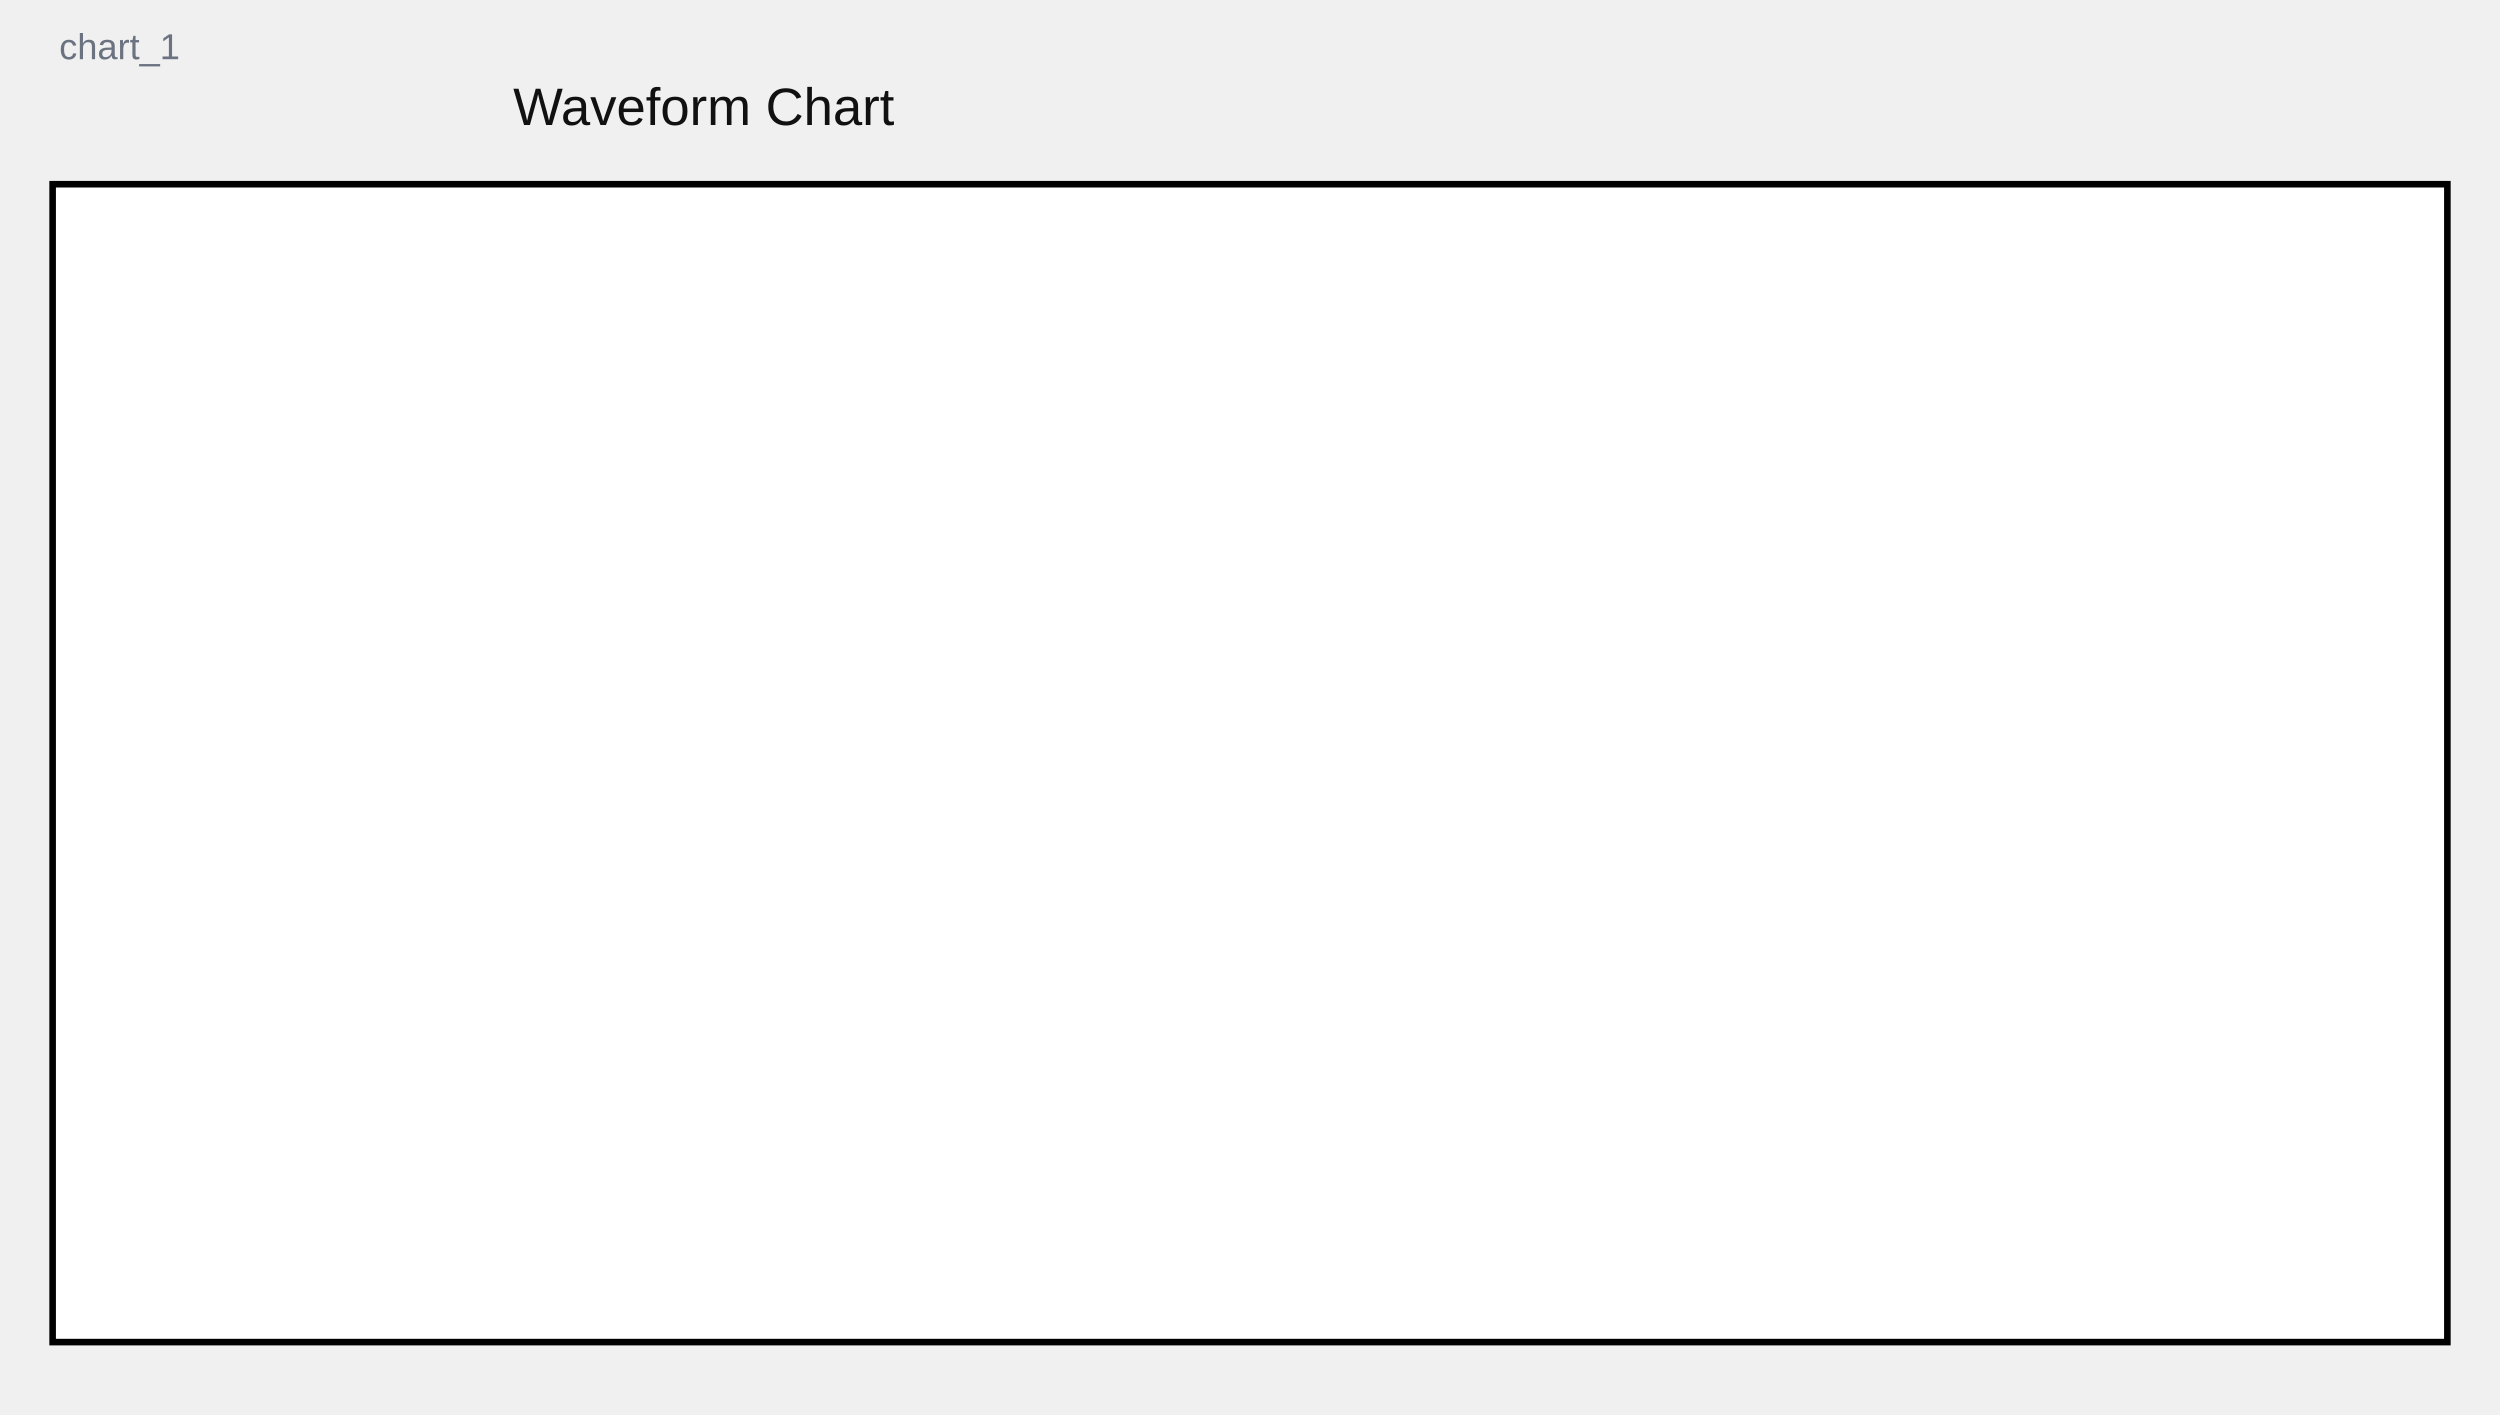
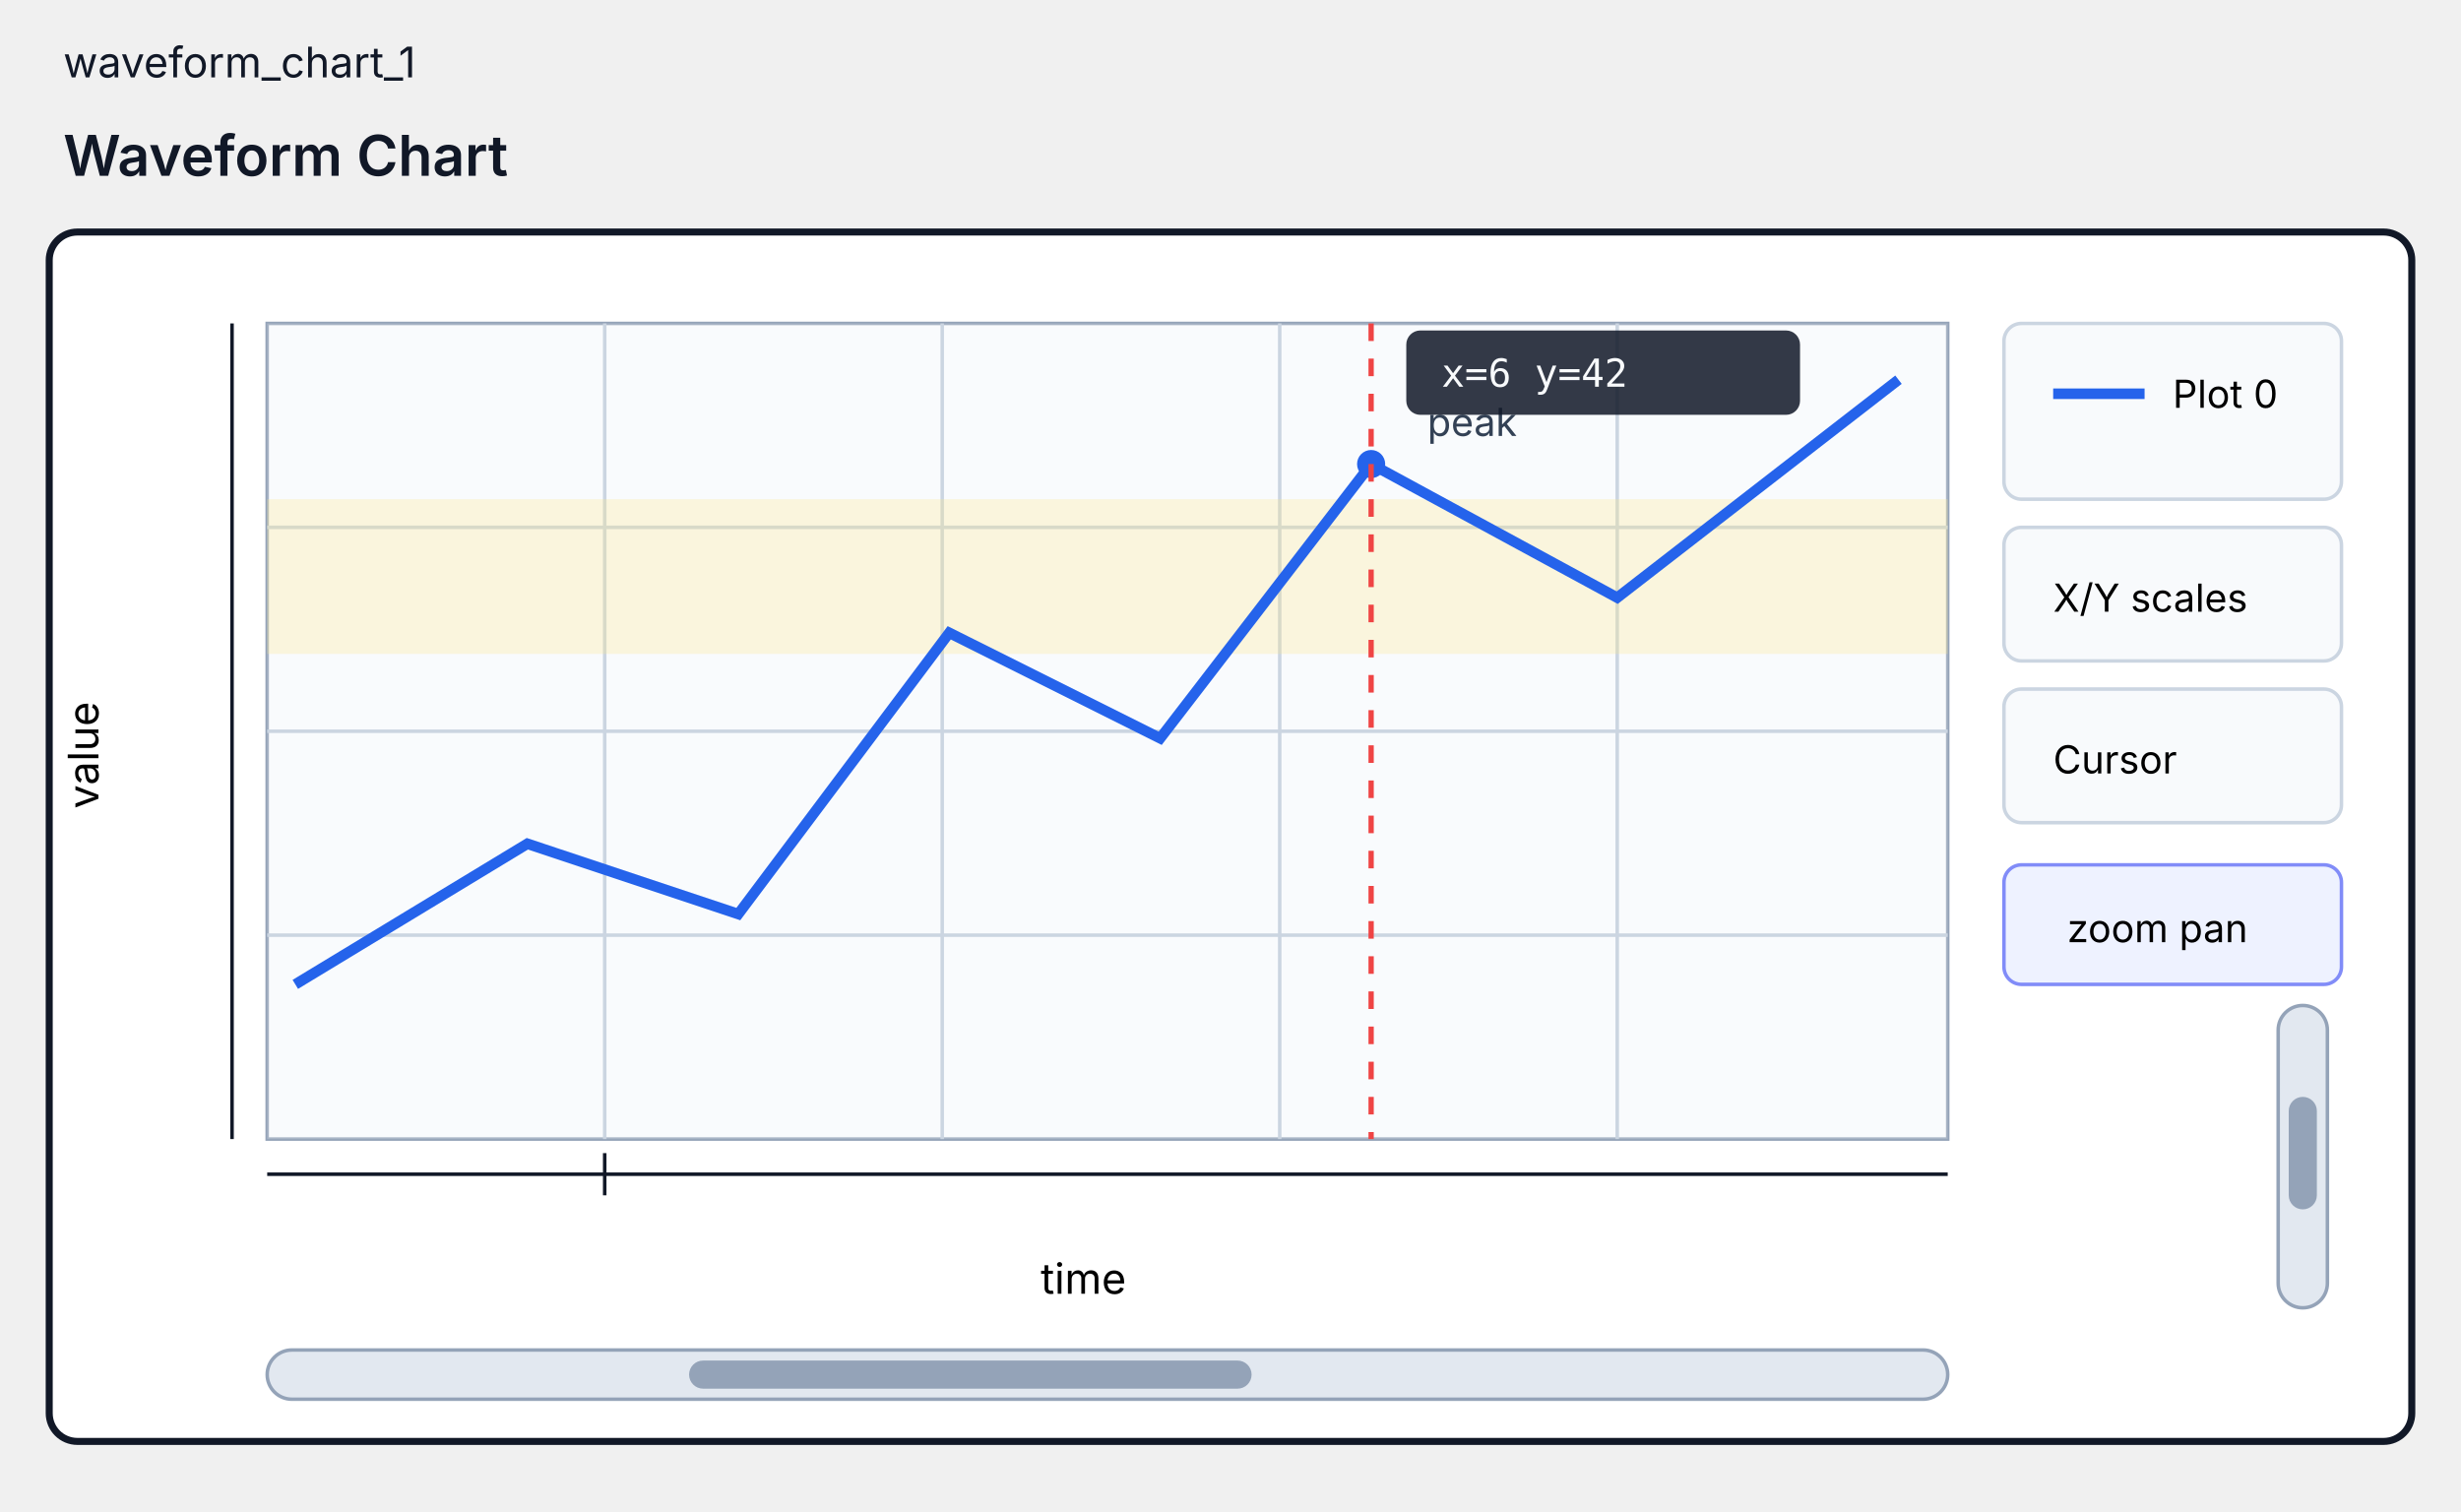
- <svg xmlns="http://www.w3.org/2000/svg" viewBox="0 0 760 430" role="img" aria-label="FROG default waveform chart shell" data-frog-template="frog.realizations.default.waveform_chart.shell" data-frog-target-class="frog.widgets.waveform_chart">
-   <g id="root" data-frog-part="root">
-     <text id="label_text" data-frog-part="label" data-frog-member="label.text" data-frog-anchor="label.anchor" x="18" y="18" font-family="system-ui, Segoe UI, Arial, sans-serif" font-size="11" fill="#6b7280">chart_1</text>
-     <text id="caption_text" data-frog-part="caption" data-frog-member="caption.text" data-frog-anchor="caption.anchor" x="156" y="38" font-family="system-ui, Segoe UI, Arial, sans-serif" font-size="16" fill="#111111">Waveform Chart</text>
-     <rect id="focus_ring" data-frog-part="focus_ring" x="8" y="48" width="744" height="368" rx="6" fill="none" stroke="#2f80ed" stroke-width="3" opacity="0" data-frog-bind="interaction.focused style.focus_ring.*" />
-     <rect id="frame" data-frog-part="frame" x="16" y="56" width="728" height="352" fill="#ffffff" stroke="#000000" stroke-width="2" data-frog-bind="style.frame.*" />
-     <g id="slot_plot_legend" data-frog-slot="plot_legend" data-frog-part="plot_legend" transform="translate(26 82)" />
-     <g id="slot_plot_area" data-frog-slot="plot_area" data-frog-part="plot_area" transform="translate(150 74)" />
-     <g id="slot_scale_legend" data-frog-slot="scale_legend" data-frog-part="scale_legend" transform="translate(626 94)" />
-     <g id="slot_cursor_legend" data-frog-slot="cursor_legend" data-frog-part="cursor_legend" transform="translate(626 252)" />
-     <g id="slot_graph_palette" data-frog-slot="graph_palette" data-frog-part="graph_palette" transform="translate(626 60)" />
-     <g id="slot_x_scrollbar" data-frog-slot="x_scrollbar" data-frog-part="x_scrollbar" transform="translate(150 370)" />
-     <g id="slot_y_scrollbar" data-frog-slot="y_scrollbar" data-frog-part="y_scrollbar" transform="translate(620 74)" />
+ <svg xmlns="http://www.w3.org/2000/svg" viewBox="0 0 700 430" data-frog-template="frog.realizations.default.waveform_chart.shell">
+   <g data-frog-part="root">
+     <text data-frog-part="label" x="18" y="22" font-size="12" font-family="Inter, Arial, sans-serif" fill="#111827">waveform_chart_1</text>
+     <text data-frog-part="caption" x="18" y="50" font-size="16" font-family="Inter, Arial, sans-serif" font-weight="600" fill="#111827">Waveform Chart</text>
+     <rect data-frog-part="frame" x="14" y="66" width="672" height="344" rx="8" fill="#ffffff" stroke="#111827" stroke-width="2" />
+     <g data-frog-part="plot_area">
+       <rect x="76" y="92" width="478" height="232" fill="#f8fafc" stroke="#94a3b8" />
+       <g data-frog-part="history_region">
+         <rect x="76" y="92" width="478" height="232" fill="#ffffff" opacity="0.2" />
+       </g>
+       <g data-frog-part="grid">
+         <path d="M76 150 H554 M76 208 H554 M76 266 H554 M172 92 V324 M268 92 V324 M364 92 V324 M460 92 V324" stroke="#cbd5e1" stroke-width="1" />
+       </g>
+       <g data-frog-part="threshold_band">
+         <rect x="76" y="142" width="478" height="44" fill="#fde68a" opacity="0.28" />
+       </g>
+       <g data-frog-part="plot_image_back">
+         <rect x="76" y="92" width="478" height="232" fill="none" />
+       </g>
+       <g data-frog-part="plot_layer">
+         <polyline data-frog-part="plot_polyline" points="84,280 150,240 210,260 270,180 330,210 390,132 460,170 540,108" fill="none" stroke="#2563eb" stroke-width="3" />
+         <circle data-frog-part="plot_marker" cx="390" cy="132" r="4" fill="#2563eb" />
+       </g>
+       <g data-frog-part="annotation_layer">
+         <text x="406" y="124" font-size="11" font-family="Inter, Arial, sans-serif" fill="#334155">peak</text>
+       </g>
+       <g data-frog-part="cursor_layer">
+         <line x1="390" y1="92" x2="390" y2="324" stroke="#ef4444" stroke-width="1.5" stroke-dasharray="5 5" />
+       </g>
+       <g data-frog-part="cursor_readout">
+         <rect x="400" y="94" width="112" height="24" rx="4" fill="#111827" opacity="0.85" />
+         <text x="410" y="110" font-size="11" font-family="Consolas, monospace" fill="#f8fafc">x=6 y=42</text>
+       </g>
+       <g data-frog-part="plot_image_middle">
+         <rect x="76" y="92" width="478" height="232" fill="none" />
+       </g>
+       <g data-frog-part="plot_image_front">
+         <rect x="76" y="92" width="478" height="232" fill="none" />
+       </g>
+     </g>
+     <g data-frog-part="x_scale">
+       <line x1="76" y1="334" x2="554" y2="334" stroke="#111827" />
+       <g data-frog-part="axis_tick">
+         <line x1="172" y1="328" x2="172" y2="340" stroke="#111827" />
+       </g>
+       <text data-frog-part="x_scale_label" x="296" y="368" font-size="12" font-family="Inter, Arial, sans-serif">time</text>
+     </g>
+     <g data-frog-part="y_scale">
+       <line x1="66" y1="92" x2="66" y2="324" stroke="#111827" />
+       <text data-frog-part="y_scale_label" transform="translate(28 230) rotate(-90)" font-size="12" font-family="Inter, Arial, sans-serif">value</text>
+     </g>
+     <g data-frog-part="plot_legend">
+       <rect x="570" y="92" width="96" height="50" rx="5" fill="#f8fafc" stroke="#cbd5e1" />
+       <line x1="584" y1="112" x2="610" y2="112" stroke="#2563eb" stroke-width="3" />
+       <text x="618" y="116" font-size="11" font-family="Inter, Arial, sans-serif">Plot 0</text>
+     </g>
+     <g data-frog-part="scale_legend">
+       <rect x="570" y="150" width="96" height="38" rx="5" fill="#f8fafc" stroke="#cbd5e1" />
+       <text x="584" y="174" font-size="11" font-family="Inter, Arial, sans-serif">X/Y scales</text>
+     </g>
+     <g data-frog-part="cursor_legend">
+       <rect x="570" y="196" width="96" height="38" rx="5" fill="#f8fafc" stroke="#cbd5e1" />
+       <text x="584" y="220" font-size="11" font-family="Inter, Arial, sans-serif">Cursor</text>
+     </g>
+     <g data-frog-part="graph_palette">
+       <rect x="570" y="246" width="96" height="34" rx="5" fill="#eef2ff" stroke="#818cf8" />
+       <text x="588" y="268" font-size="11" font-family="Inter, Arial, sans-serif">zoom pan</text>
+     </g>
+     <g data-frog-part="x_scrollbar">
+       <rect x="76" y="384" width="478" height="14" rx="7" fill="#e2e8f0" stroke="#94a3b8" />
+       <rect x="196" y="387" width="160" height="8" rx="4" fill="#94a3b8" />
+     </g>
+     <g data-frog-part="y_scrollbar">
+       <rect x="648" y="286" width="14" height="86" rx="7" fill="#e2e8f0" stroke="#94a3b8" />
+       <rect x="651" y="312" width="8" height="32" rx="4" fill="#94a3b8" />
+     </g>
+     <rect data-frog-part="focus_ring" x="10" y="62" width="680" height="352" rx="10" fill="none" stroke="#2f80ed" stroke-width="3" opacity="0" />
  </g>
</svg>
